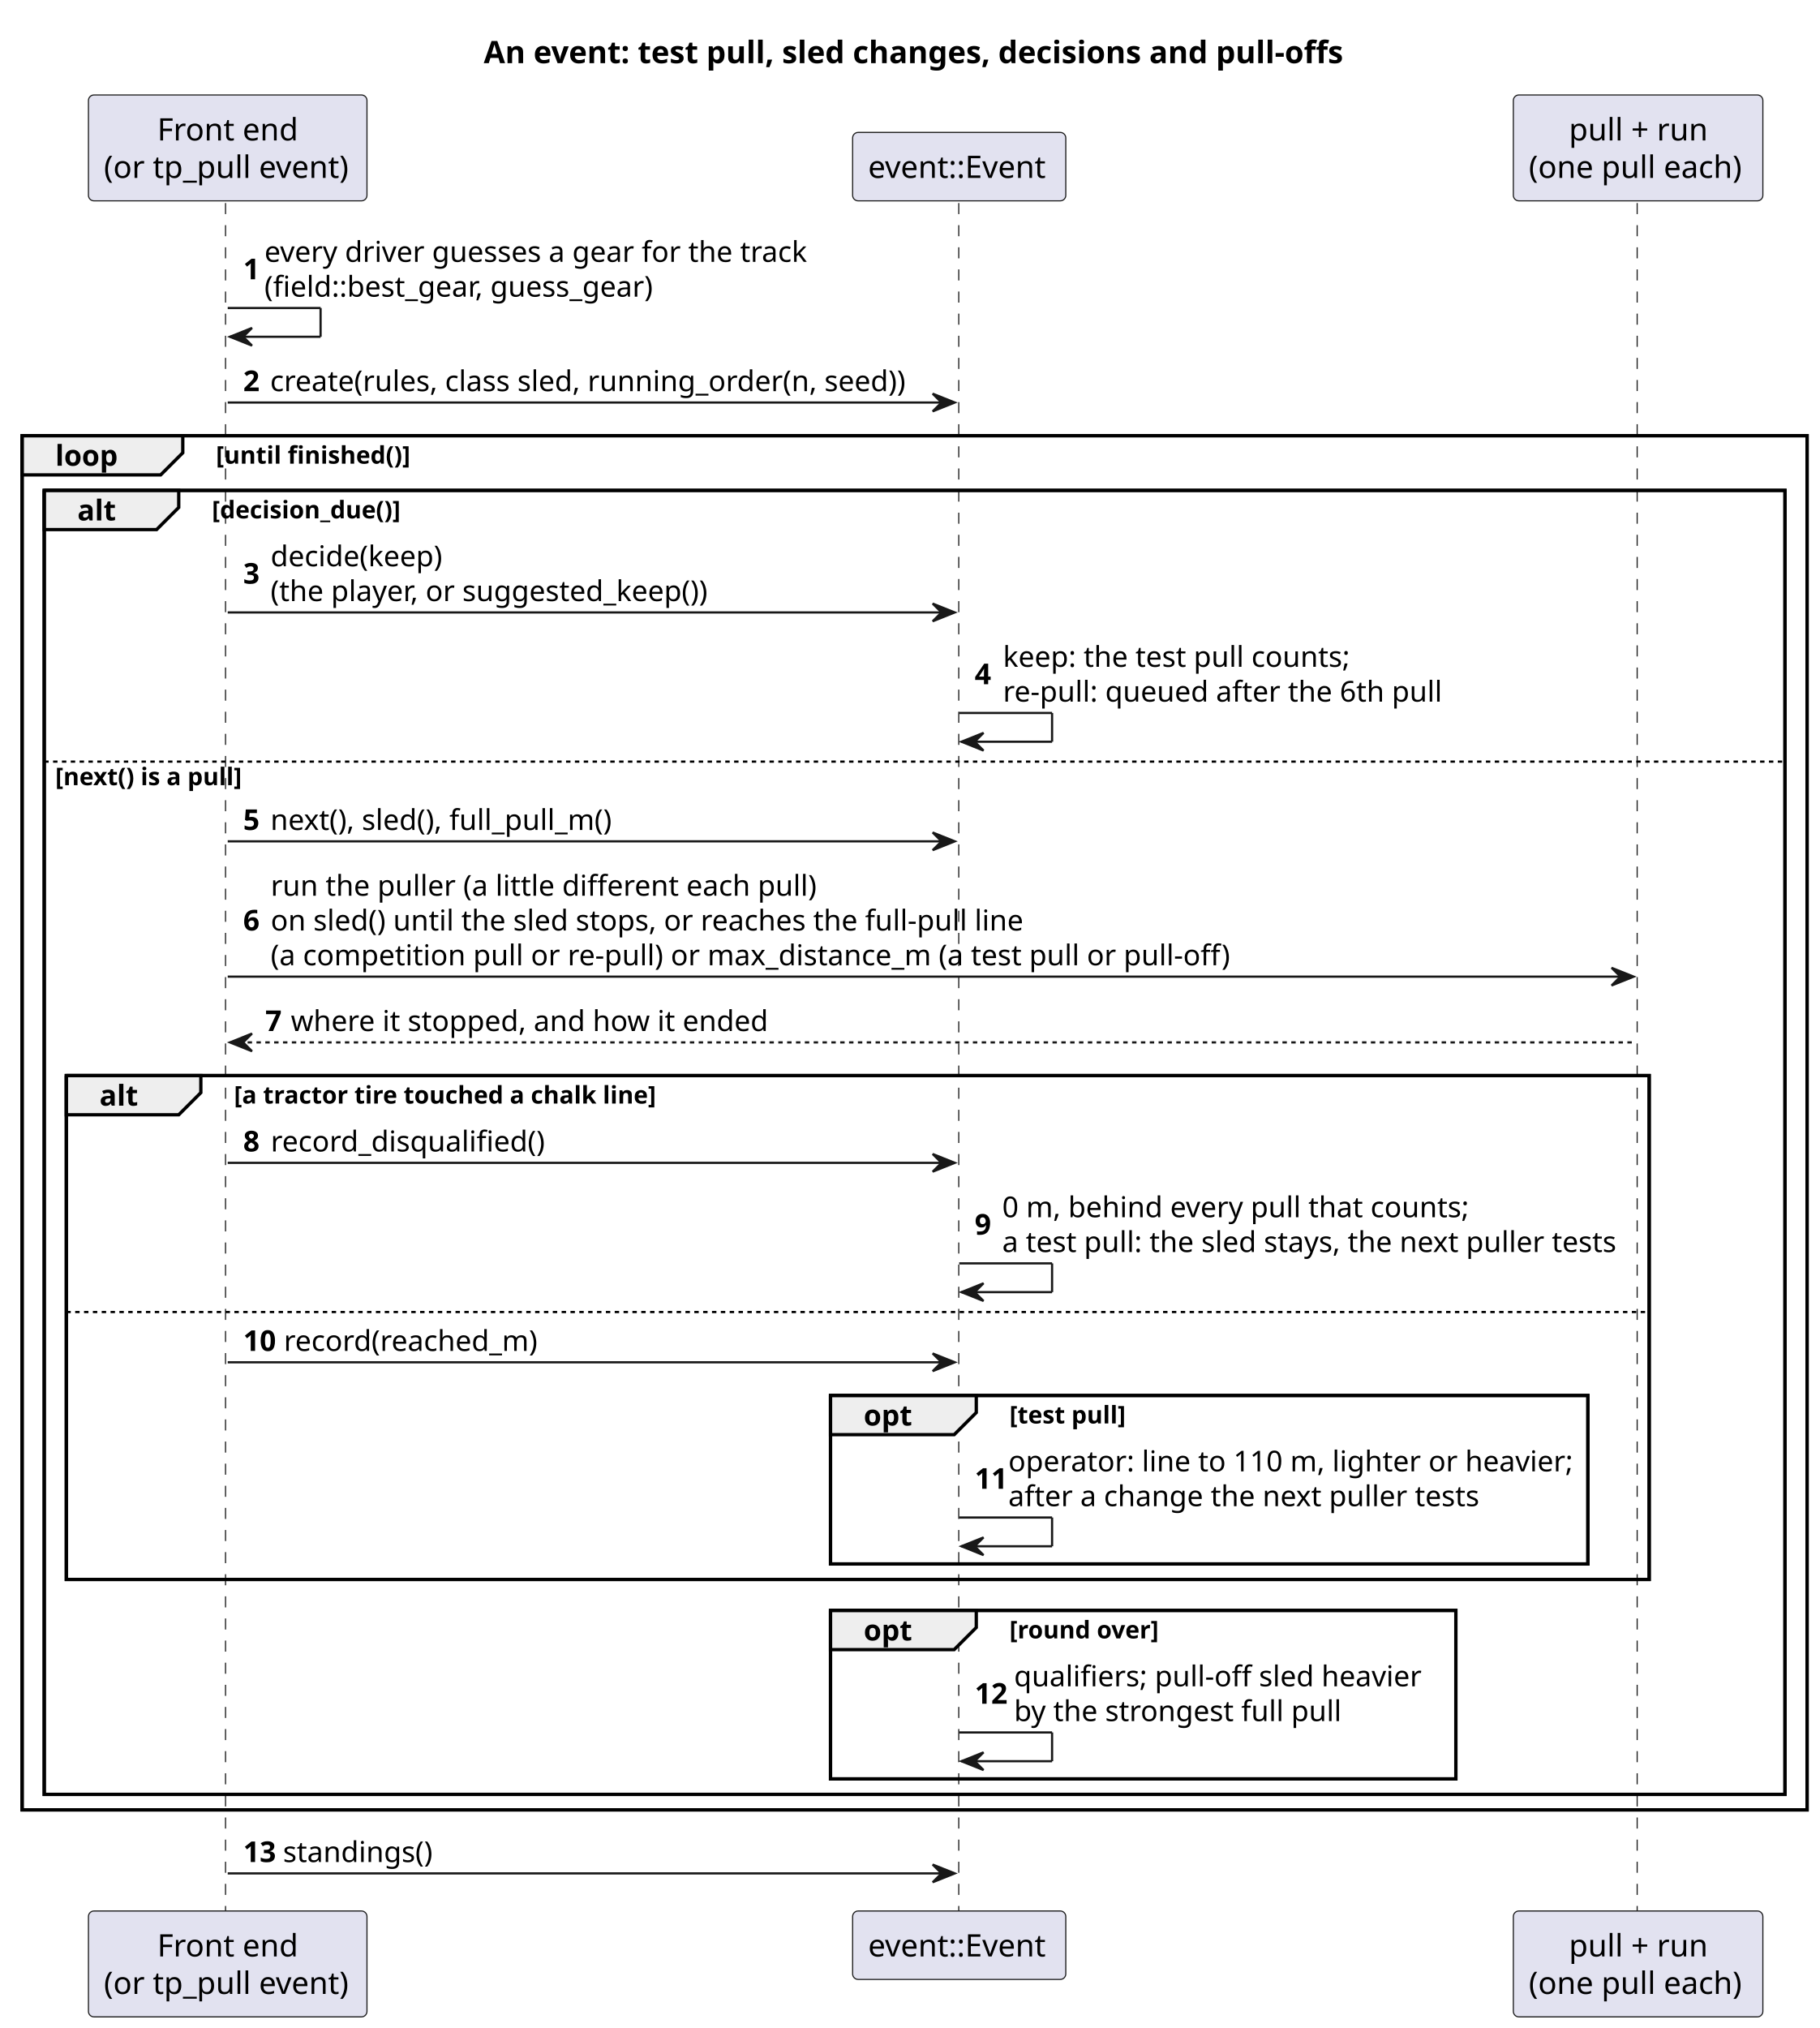
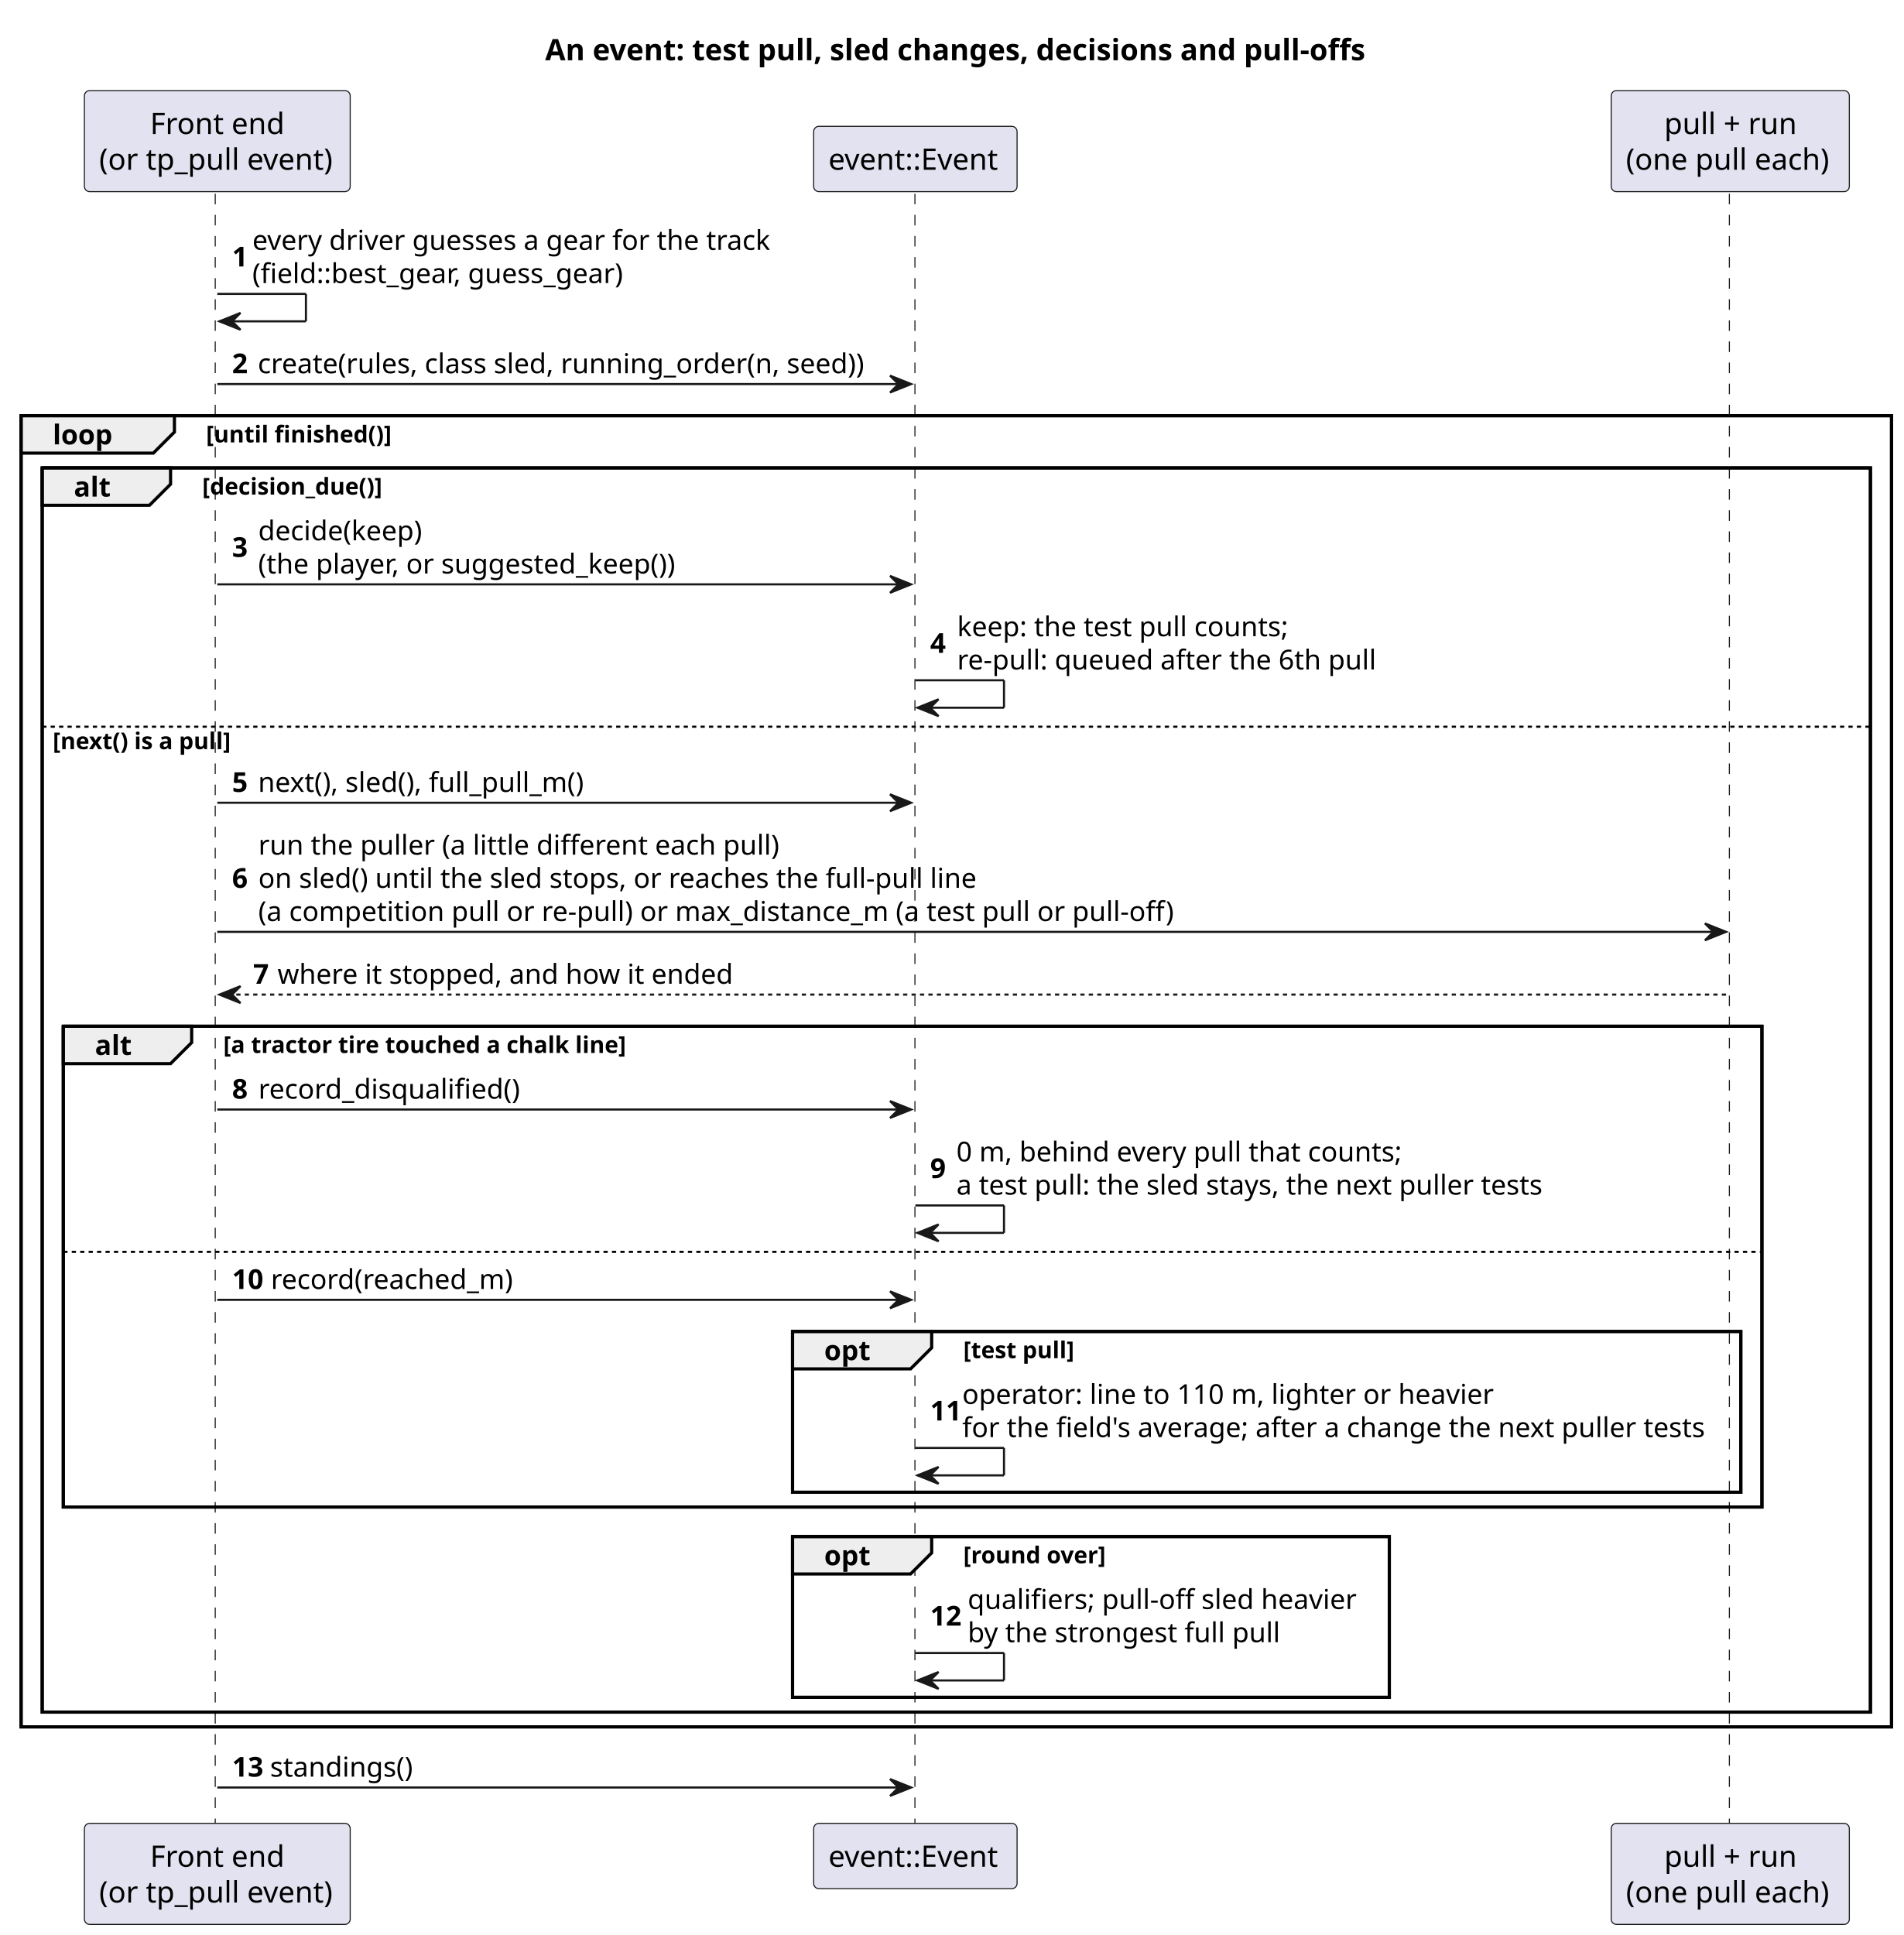
- <svg xmlns="http://www.w3.org/2000/svg" contentStyleType="text/css" height="917px" preserveAspectRatio="none" style="width:823px;height:917px;background:#FFFFFF;" version="1.1" viewBox="0 0 823 917" width="823px" zoomAndPan="magnify">
+ <svg xmlns="http://www.w3.org/2000/svg" contentStyleType="text/css" height="917px" preserveAspectRatio="none" style="width:902px;height:917px;background:#FFFFFF;" version="1.1" viewBox="0 0 902 917" width="902px" zoomAndPan="magnify">
  <defs />
  <g>
-     <text fill="#000000" font-family="sans-serif" font-size="14" font-weight="bold" lengthAdjust="spacing" textLength="388.712" x="218.775" y="28.562">An event: test pull, sled changes, decisions and pull-offs</text>
-     <rect fill="none" height="621.358" style="stroke:#000000;stroke-width:1.5;" width="807.262" x="10" y="197.007" />
-     <rect fill="none" height="589.629" style="stroke:#000000;stroke-width:1.5;" width="787.262" x="20" y="221.736" />
-     <rect fill="none" height="227.836" style="stroke:#000000;stroke-width:1.5;" width="715.838" x="30" y="486.341" />
-     <rect fill="none" height="76.189" style="stroke:#000000;stroke-width:1.5;" width="342.524" x="375.601" y="630.988" />
+     <text fill="#000000" font-family="sans-serif" font-size="14" font-weight="bold" lengthAdjust="spacing" textLength="388.712" x="258.353" y="28.562">An event: test pull, sled changes, decisions and pull-offs</text>
+     <rect fill="none" height="621.358" style="stroke:#000000;stroke-width:1.5;" width="886.418" x="10" y="197.007" />
+     <rect fill="none" height="589.629" style="stroke:#000000;stroke-width:1.5;" width="866.418" x="20" y="221.736" />
+     <rect fill="none" height="227.836" style="stroke:#000000;stroke-width:1.5;" width="804.994" x="30" y="486.341" />
+     <rect fill="none" height="76.189" style="stroke:#000000;stroke-width:1.5;" width="449.393" x="375.601" y="630.988" />
    <rect fill="none" height="76.189" style="stroke:#000000;stroke-width:1.5;" width="282.812" x="375.601" y="728.177" />
    <line style="stroke:#181818;stroke-width:0.5;stroke-dasharray:5.0,5.0;" x1="102" x2="102" y1="91.818" y2="865.095" />
    <line style="stroke:#181818;stroke-width:0.5;stroke-dasharray:5.0,5.0;" x1="433.601" x2="433.601" y1="91.818" y2="865.095" />
-     <line style="stroke:#181818;stroke-width:0.5;stroke-dasharray:5.0,5.0;" x1="740.415" x2="740.415" y1="91.818" y2="865.095" />
+     <line style="stroke:#181818;stroke-width:0.5;stroke-dasharray:5.0,5.0;" x1="819.57" x2="819.57" y1="91.818" y2="865.095" />
    <rect fill="#E2E2F0" height="47.879" rx="2.5" ry="2.5" style="stroke:#181818;stroke-width:0.5;" width="125.966" x="40" y="42.94" />
    <text fill="#000000" font-family="sans-serif" font-size="14" lengthAdjust="spacing" textLength="63.725" x="71.121" y="63.502">Front end</text>
    <text fill="#000000" font-family="sans-serif" font-size="14" lengthAdjust="spacing" textLength="111.966" x="47" y="80.441">(or tp_pull event)</text>
    <rect fill="#E2E2F0" height="47.879" rx="2.5" ry="2.5" style="stroke:#181818;stroke-width:0.5;" width="125.966" x="40" y="864.095" />
    <text fill="#000000" font-family="sans-serif" font-size="14" lengthAdjust="spacing" textLength="63.725" x="71.121" y="884.657">Front end</text>
    <text fill="#000000" font-family="sans-serif" font-size="14" lengthAdjust="spacing" textLength="111.966" x="47" y="901.597">(or tp_pull event)</text>
    <rect fill="#E2E2F0" height="30.939" rx="2.5" ry="2.5" style="stroke:#181818;stroke-width:0.5;" width="96.407" x="385.601" y="59.879" />
    <text fill="#000000" font-family="sans-serif" font-size="14" lengthAdjust="spacing" textLength="82.407" x="392.601" y="80.441">event::Event</text>
    <rect fill="#E2E2F0" height="30.939" rx="2.5" ry="2.5" style="stroke:#181818;stroke-width:0.5;" width="96.407" x="385.601" y="864.095" />
    <text fill="#000000" font-family="sans-serif" font-size="14" lengthAdjust="spacing" textLength="82.407" x="392.601" y="884.657">event::Event</text>
-     <rect fill="#E2E2F0" height="47.879" rx="2.5" ry="2.5" style="stroke:#181818;stroke-width:0.5;" width="112.848" x="684.415" y="42.94" />
-     <text fill="#000000" font-family="sans-serif" font-size="14" lengthAdjust="spacing" textLength="62.59" x="709.543" y="63.502">pull + run</text>
-     <text fill="#000000" font-family="sans-serif" font-size="14" lengthAdjust="spacing" textLength="98.848" x="691.415" y="80.441">(one pull each)</text>
-     <rect fill="#E2E2F0" height="47.879" rx="2.5" ry="2.5" style="stroke:#181818;stroke-width:0.5;" width="112.848" x="684.415" y="864.095" />
-     <text fill="#000000" font-family="sans-serif" font-size="14" lengthAdjust="spacing" textLength="62.59" x="709.543" y="884.657">pull + run</text>
-     <text fill="#000000" font-family="sans-serif" font-size="14" lengthAdjust="spacing" textLength="98.848" x="691.415" y="901.597">(one pull each)</text>
+     <rect fill="#E2E2F0" height="47.879" rx="2.5" ry="2.5" style="stroke:#181818;stroke-width:0.5;" width="112.848" x="763.57" y="42.94" />
+     <text fill="#000000" font-family="sans-serif" font-size="14" lengthAdjust="spacing" textLength="62.59" x="788.699" y="63.502">pull + run</text>
+     <text fill="#000000" font-family="sans-serif" font-size="14" lengthAdjust="spacing" textLength="98.848" x="770.57" y="80.441">(one pull each)</text>
+     <rect fill="#E2E2F0" height="47.879" rx="2.5" ry="2.5" style="stroke:#181818;stroke-width:0.5;" width="112.848" x="763.57" y="864.095" />
+     <text fill="#000000" font-family="sans-serif" font-size="14" lengthAdjust="spacing" textLength="62.59" x="788.699" y="884.657">pull + run</text>
+     <text fill="#000000" font-family="sans-serif" font-size="14" lengthAdjust="spacing" textLength="98.848" x="770.57" y="901.597">(one pull each)</text>
    <line style="stroke:#181818;stroke-width:1.0;" x1="102.983" x2="144.983" y1="139.277" y2="139.277" />
    <line style="stroke:#181818;stroke-width:1.0;" x1="144.983" x2="144.983" y1="139.277" y2="152.277" />
    <line style="stroke:#181818;stroke-width:1.0;" x1="103.983" x2="144.983" y1="152.277" y2="152.277" />
    <polygon fill="#181818" points="113.983,148.277,103.983,152.277,113.983,156.277,109.983,152.277" style="stroke:#181818;stroke-width:1.0;" />
    <text fill="#000000" font-family="sans-serif" font-size="13" font-weight="bold" lengthAdjust="spacing" textLength="5.605" x="109.983" y="126.277">1</text>
    <text fill="#000000" font-family="sans-serif" font-size="13" lengthAdjust="spacing" textLength="250.517" x="119.588" y="118.412">every driver guesses a gear for the track</text>
    <text fill="#000000" font-family="sans-serif" font-size="13" lengthAdjust="spacing" textLength="181.987" x="119.588" y="134.142">(field::best_gear, guess_gear)</text>
    <polygon fill="#181818" points="421.804,178.007,431.804,182.007,421.804,186.007,425.804,182.007" style="stroke:#181818;stroke-width:1.0;" />
    <line style="stroke:#181818;stroke-width:1.0;" x1="102.983" x2="427.804" y1="182.007" y2="182.007" />
    <text fill="#000000" font-family="sans-serif" font-size="13" font-weight="bold" lengthAdjust="spacing" textLength="8.188" x="109.983" y="176.871">2</text>
    <text fill="#000000" font-family="sans-serif" font-size="13" lengthAdjust="spacing" textLength="294.633" x="122.171" y="176.871">create(rules, class sled, running_order(n, seed))</text>
    <path d="M10,197.007 L82.663,197.007 L82.663,204.736 L72.663,214.736 L10,214.736 L10,197.007 " fill="#EEEEEE" style="stroke:#000000;stroke-width:1.5;" />
-     <rect fill="none" height="621.358" style="stroke:#000000;stroke-width:1.5;" width="807.262" x="10" y="197.007" />
+     <rect fill="none" height="621.358" style="stroke:#000000;stroke-width:1.5;" width="886.418" x="10" y="197.007" />
    <text fill="#000000" font-family="sans-serif" font-size="13" font-weight="bold" lengthAdjust="spacing" textLength="27.663" x="25" y="210.601">loop</text>
    <text fill="#000000" font-family="sans-serif" font-size="11" font-weight="bold" lengthAdjust="spacing" textLength="86.561" x="97.663" y="209.663">[until finished()]</text>
    <path d="M20,221.736 L80.831,221.736 L80.831,229.466 L70.831,239.466 L20,239.466 L20,221.736 " fill="#EEEEEE" style="stroke:#000000;stroke-width:1.5;" />
-     <rect fill="none" height="589.629" style="stroke:#000000;stroke-width:1.5;" width="787.262" x="20" y="221.736" />
+     <rect fill="none" height="589.629" style="stroke:#000000;stroke-width:1.5;" width="866.418" x="20" y="221.736" />
    <text fill="#000000" font-family="sans-serif" font-size="13" font-weight="bold" lengthAdjust="spacing" textLength="15.831" x="35" y="235.33">alt</text>
    <text fill="#000000" font-family="sans-serif" font-size="11" font-weight="bold" lengthAdjust="spacing" textLength="87.834" x="95.831" y="234.393">[decision_due()]</text>
    <polygon fill="#181818" points="421.804,272.925,431.804,276.925,421.804,280.925,425.804,276.925" style="stroke:#181818;stroke-width:1.0;" />
    <line style="stroke:#181818;stroke-width:1.0;" x1="102.983" x2="427.804" y1="276.925" y2="276.925" />
    <text fill="#000000" font-family="sans-serif" font-size="13" font-weight="bold" lengthAdjust="spacing" textLength="8.392" x="109.983" y="263.924">3</text>
    <text fill="#000000" font-family="sans-serif" font-size="13" lengthAdjust="spacing" textLength="81.39" x="122.374" y="256.06">decide(keep)</text>
    <text fill="#000000" font-family="sans-serif" font-size="13" lengthAdjust="spacing" textLength="204.985" x="122.374" y="271.789">(the player, or suggested_keep())</text>
    <line style="stroke:#181818;stroke-width:1.0;" x1="433.804" x2="475.804" y1="322.384" y2="322.384" />
    <line style="stroke:#181818;stroke-width:1.0;" x1="475.804" x2="475.804" y1="322.384" y2="335.384" />
    <line style="stroke:#181818;stroke-width:1.0;" x1="434.804" x2="475.804" y1="335.384" y2="335.384" />
    <polygon fill="#181818" points="444.804,331.384,434.804,335.384,444.804,339.384,440.804,335.384" style="stroke:#181818;stroke-width:1.0;" />
    <text fill="#000000" font-family="sans-serif" font-size="13" font-weight="bold" lengthAdjust="spacing" textLength="8.791" x="440.804" y="309.383">4</text>
    <text fill="#000000" font-family="sans-serif" font-size="13" lengthAdjust="spacing" textLength="158.66" x="453.596" y="301.519">keep: the test pull counts;</text>
    <text fill="#000000" font-family="sans-serif" font-size="13" lengthAdjust="spacing" textLength="199.177" x="453.596" y="317.248">re-pull: queued after the 6th pull</text>
-     <line style="stroke:#000000;stroke-width:1.0;stroke-dasharray:2.0,2.0;" x1="20" x2="807.262" y1="344.384" y2="344.384" />
+     <line style="stroke:#000000;stroke-width:1.0;stroke-dasharray:2.0,2.0;" x1="20" x2="886.418" y1="344.384" y2="344.384" />
    <text fill="#000000" font-family="sans-serif" font-size="11" font-weight="bold" lengthAdjust="spacing" textLength="83.483" x="25" y="355.04">[next() is a pull]</text>
    <polygon fill="#181818" points="421.804,376.423,431.804,380.423,421.804,384.423,425.804,380.423" style="stroke:#181818;stroke-width:1.0;" />
    <line style="stroke:#181818;stroke-width:1.0;" x1="102.983" x2="427.804" y1="380.423" y2="380.423" />
    <text fill="#000000" font-family="sans-serif" font-size="13" font-weight="bold" lengthAdjust="spacing" textLength="8.309" x="109.983" y="375.287">5</text>
    <text fill="#000000" font-family="sans-serif" font-size="13" lengthAdjust="spacing" textLength="159.396" x="122.292" y="375.287">next(), sled(), full_pull_m()</text>
-     <polygon fill="#181818" points="728.838,437.611,738.838,441.611,728.838,445.611,732.838,441.611" style="stroke:#181818;stroke-width:1.0;" />
-     <line style="stroke:#181818;stroke-width:1.0;" x1="102.983" x2="734.838" y1="441.611" y2="441.611" />
+     <polygon fill="#181818" points="807.994,437.611,817.994,441.611,807.994,445.611,811.994,441.611" style="stroke:#181818;stroke-width:1.0;" />
+     <line style="stroke:#181818;stroke-width:1.0;" x1="102.983" x2="813.994" y1="441.611" y2="441.611" />
    <text fill="#000000" font-family="sans-serif" font-size="13" font-weight="bold" lengthAdjust="spacing" textLength="8.442" x="109.983" y="420.746">6</text>
    <text fill="#000000" font-family="sans-serif" font-size="13" lengthAdjust="spacing" textLength="246.759" x="122.425" y="405.017">run the puller (a little different each pull)</text>
    <text fill="#000000" font-family="sans-serif" font-size="13" lengthAdjust="spacing" textLength="345.344" x="122.425" y="420.746">on sled() until the sled stops, or reaches the full-pull line</text>
    <text fill="#000000" font-family="sans-serif" font-size="13" lengthAdjust="spacing" textLength="438.09" x="122.425" y="436.476">(a competition pull or re-pull) or max_distance_m (a test pull or pull-off)</text>
    <polygon fill="#181818" points="113.983,467.341,103.983,471.341,113.983,475.341,109.983,471.341" style="stroke:#181818;stroke-width:1.0;" />
-     <line style="stroke:#181818;stroke-width:1.0;stroke-dasharray:2.0,2.0;" x1="107.983" x2="739.838" y1="471.341" y2="471.341" />
+     <line style="stroke:#181818;stroke-width:1.0;stroke-dasharray:2.0,2.0;" x1="107.983" x2="818.994" y1="471.341" y2="471.341" />
    <text fill="#000000" font-family="sans-serif" font-size="13" font-weight="bold" lengthAdjust="spacing" textLength="7.56" x="119.983" y="466.205">7</text>
    <text fill="#000000" font-family="sans-serif" font-size="13" lengthAdjust="spacing" textLength="217.052" x="131.543" y="466.205">where it stopped, and how it ended</text>
    <path d="M30,486.341 L90.831,486.341 L90.831,494.07 L80.831,504.07 L30,504.07 L30,486.341 " fill="#EEEEEE" style="stroke:#000000;stroke-width:1.5;" />
-     <rect fill="none" height="227.836" style="stroke:#000000;stroke-width:1.5;" width="715.838" x="30" y="486.341" />
+     <rect fill="none" height="227.836" style="stroke:#000000;stroke-width:1.5;" width="804.994" x="30" y="486.341" />
    <text fill="#000000" font-family="sans-serif" font-size="13" font-weight="bold" lengthAdjust="spacing" textLength="15.831" x="45" y="499.935">alt</text>
    <text fill="#000000" font-family="sans-serif" font-size="11" font-weight="bold" lengthAdjust="spacing" textLength="184.218" x="105.831" y="498.997">[a tractor tire touched a chalk line]</text>
    <polygon fill="#181818" points="421.804,521.8,431.804,525.8,421.804,529.8,425.804,525.8" style="stroke:#181818;stroke-width:1.0;" />
    <line style="stroke:#181818;stroke-width:1.0;" x1="102.983" x2="427.804" y1="525.8" y2="525.8" />
    <text fill="#000000" font-family="sans-serif" font-size="13" font-weight="bold" lengthAdjust="spacing" textLength="8.461" x="109.983" y="520.664">8</text>
    <text fill="#000000" font-family="sans-serif" font-size="13" lengthAdjust="spacing" textLength="126.674" x="122.444" y="520.664">record_disqualified()</text>
    <line style="stroke:#181818;stroke-width:1.0;" x1="433.804" x2="475.804" y1="571.259" y2="571.259" />
    <line style="stroke:#181818;stroke-width:1.0;" x1="475.804" x2="475.804" y1="571.259" y2="584.259" />
    <line style="stroke:#181818;stroke-width:1.0;" x1="434.804" x2="475.804" y1="584.259" y2="584.259" />
    <polygon fill="#181818" points="444.804,580.259,434.804,584.259,444.804,588.259,440.804,584.259" style="stroke:#181818;stroke-width:1.0;" />
    <text fill="#000000" font-family="sans-serif" font-size="13" font-weight="bold" lengthAdjust="spacing" textLength="8.442" x="440.804" y="558.258">9</text>
    <text fill="#000000" font-family="sans-serif" font-size="13" lengthAdjust="spacing" textLength="213.015" x="453.247" y="550.394">0 m, behind every pull that counts;</text>
    <text fill="#000000" font-family="sans-serif" font-size="13" lengthAdjust="spacing" textLength="280.592" x="453.247" y="566.123">a test pull: the sled stays, the next puller tests</text>
-     <line style="stroke:#000000;stroke-width:1.0;stroke-dasharray:2.0,2.0;" x1="30" x2="745.838" y1="593.259" y2="593.259" />
+     <line style="stroke:#000000;stroke-width:1.0;stroke-dasharray:2.0,2.0;" x1="30" x2="834.994" y1="593.259" y2="593.259" />
    <polygon fill="#181818" points="421.804,611.988,431.804,615.988,421.804,619.988,425.804,615.988" style="stroke:#181818;stroke-width:1.0;" />
    <line style="stroke:#181818;stroke-width:1.0;" x1="102.983" x2="427.804" y1="615.988" y2="615.988" />
    <text fill="#000000" font-family="sans-serif" font-size="13" font-weight="bold" lengthAdjust="spacing" textLength="14.371" x="109.983" y="610.852">10</text>
    <text fill="#000000" font-family="sans-serif" font-size="13" lengthAdjust="spacing" textLength="117.774" x="128.354" y="610.852">record(reached_m)</text>
    <path d="M375.601,630.988 L441.529,630.988 L441.529,638.718 L431.529,648.718 L375.601,648.718 L375.601,630.988 " fill="#EEEEEE" style="stroke:#000000;stroke-width:1.5;" />
-     <rect fill="none" height="76.189" style="stroke:#000000;stroke-width:1.5;" width="342.524" x="375.601" y="630.988" />
+     <rect fill="none" height="76.189" style="stroke:#000000;stroke-width:1.5;" width="449.393" x="375.601" y="630.988" />
    <text fill="#000000" font-family="sans-serif" font-size="13" font-weight="bold" lengthAdjust="spacing" textLength="20.928" x="390.601" y="644.582">opt</text>
    <text fill="#000000" font-family="sans-serif" font-size="11" font-weight="bold" lengthAdjust="spacing" textLength="51.412" x="456.529" y="643.644">[test pull]</text>
    <line style="stroke:#181818;stroke-width:1.0;" x1="433.804" x2="475.804" y1="686.177" y2="686.177" />
    <line style="stroke:#181818;stroke-width:1.0;" x1="475.804" x2="475.804" y1="686.177" y2="699.177" />
    <line style="stroke:#181818;stroke-width:1.0;" x1="434.804" x2="475.804" y1="699.177" y2="699.177" />
    <polygon fill="#181818" points="444.804,695.177,434.804,699.177,444.804,703.177,440.804,699.177" style="stroke:#181818;stroke-width:1.0;" />
    <text fill="#000000" font-family="sans-serif" font-size="13" font-weight="bold" lengthAdjust="spacing" textLength="11.21" x="440.804" y="673.176">11</text>
-     <text fill="#000000" font-family="sans-serif" font-size="13" lengthAdjust="spacing" textLength="250.11" x="456.014" y="665.312">operator: line to 110 m, lighter or heavier;</text>
-     <text fill="#000000" font-family="sans-serif" font-size="13" lengthAdjust="spacing" textLength="214.075" x="456.014" y="681.041">after a change the next puller tests</text>
+     <text fill="#000000" font-family="sans-serif" font-size="13" lengthAdjust="spacing" textLength="246.188" x="456.014" y="665.312">operator: line to 110 m, lighter or heavier</text>
+     <text fill="#000000" font-family="sans-serif" font-size="13" lengthAdjust="spacing" textLength="356.979" x="456.014" y="681.041">for the field's average; after a change the next puller tests</text>
    <path d="M375.601,728.177 L441.529,728.177 L441.529,735.906 L431.529,745.906 L375.601,745.906 L375.601,728.177 " fill="#EEEEEE" style="stroke:#000000;stroke-width:1.5;" />
    <rect fill="none" height="76.189" style="stroke:#000000;stroke-width:1.5;" width="282.812" x="375.601" y="728.177" />
    <text fill="#000000" font-family="sans-serif" font-size="13" font-weight="bold" lengthAdjust="spacing" textLength="20.928" x="390.601" y="741.77">opt</text>
    <text fill="#000000" font-family="sans-serif" font-size="11" font-weight="bold" lengthAdjust="spacing" textLength="67.128" x="456.529" y="740.833">[round over]</text>
    <line style="stroke:#181818;stroke-width:1.0;" x1="433.804" x2="475.804" y1="783.365" y2="783.365" />
    <line style="stroke:#181818;stroke-width:1.0;" x1="475.804" x2="475.804" y1="783.365" y2="796.365" />
    <line style="stroke:#181818;stroke-width:1.0;" x1="434.804" x2="475.804" y1="796.365" y2="796.365" />
    <polygon fill="#181818" points="444.804,792.365,434.804,796.365,444.804,800.365,440.804,796.365" style="stroke:#181818;stroke-width:1.0;" />
    <text fill="#000000" font-family="sans-serif" font-size="13" font-weight="bold" lengthAdjust="spacing" textLength="13.793" x="440.804" y="770.365">12</text>
    <text fill="#000000" font-family="sans-serif" font-size="13" lengthAdjust="spacing" textLength="187.815" x="458.598" y="762.5">qualifiers; pull-off sled heavier</text>
    <text fill="#000000" font-family="sans-serif" font-size="13" lengthAdjust="spacing" textLength="148.3" x="458.598" y="778.23">by the strongest full pull</text>
    <polygon fill="#181818" points="421.804,843.095,431.804,847.095,421.804,851.095,425.804,847.095" style="stroke:#181818;stroke-width:1.0;" />
    <line style="stroke:#181818;stroke-width:1.0;" x1="102.983" x2="427.804" y1="847.095" y2="847.095" />
    <text fill="#000000" font-family="sans-serif" font-size="13" font-weight="bold" lengthAdjust="spacing" textLength="13.997" x="109.983" y="841.959">13</text>
    <text fill="#000000" font-family="sans-serif" font-size="13" lengthAdjust="spacing" textLength="69.202" x="127.98" y="841.959">standings()</text>
  </g>
</svg>
